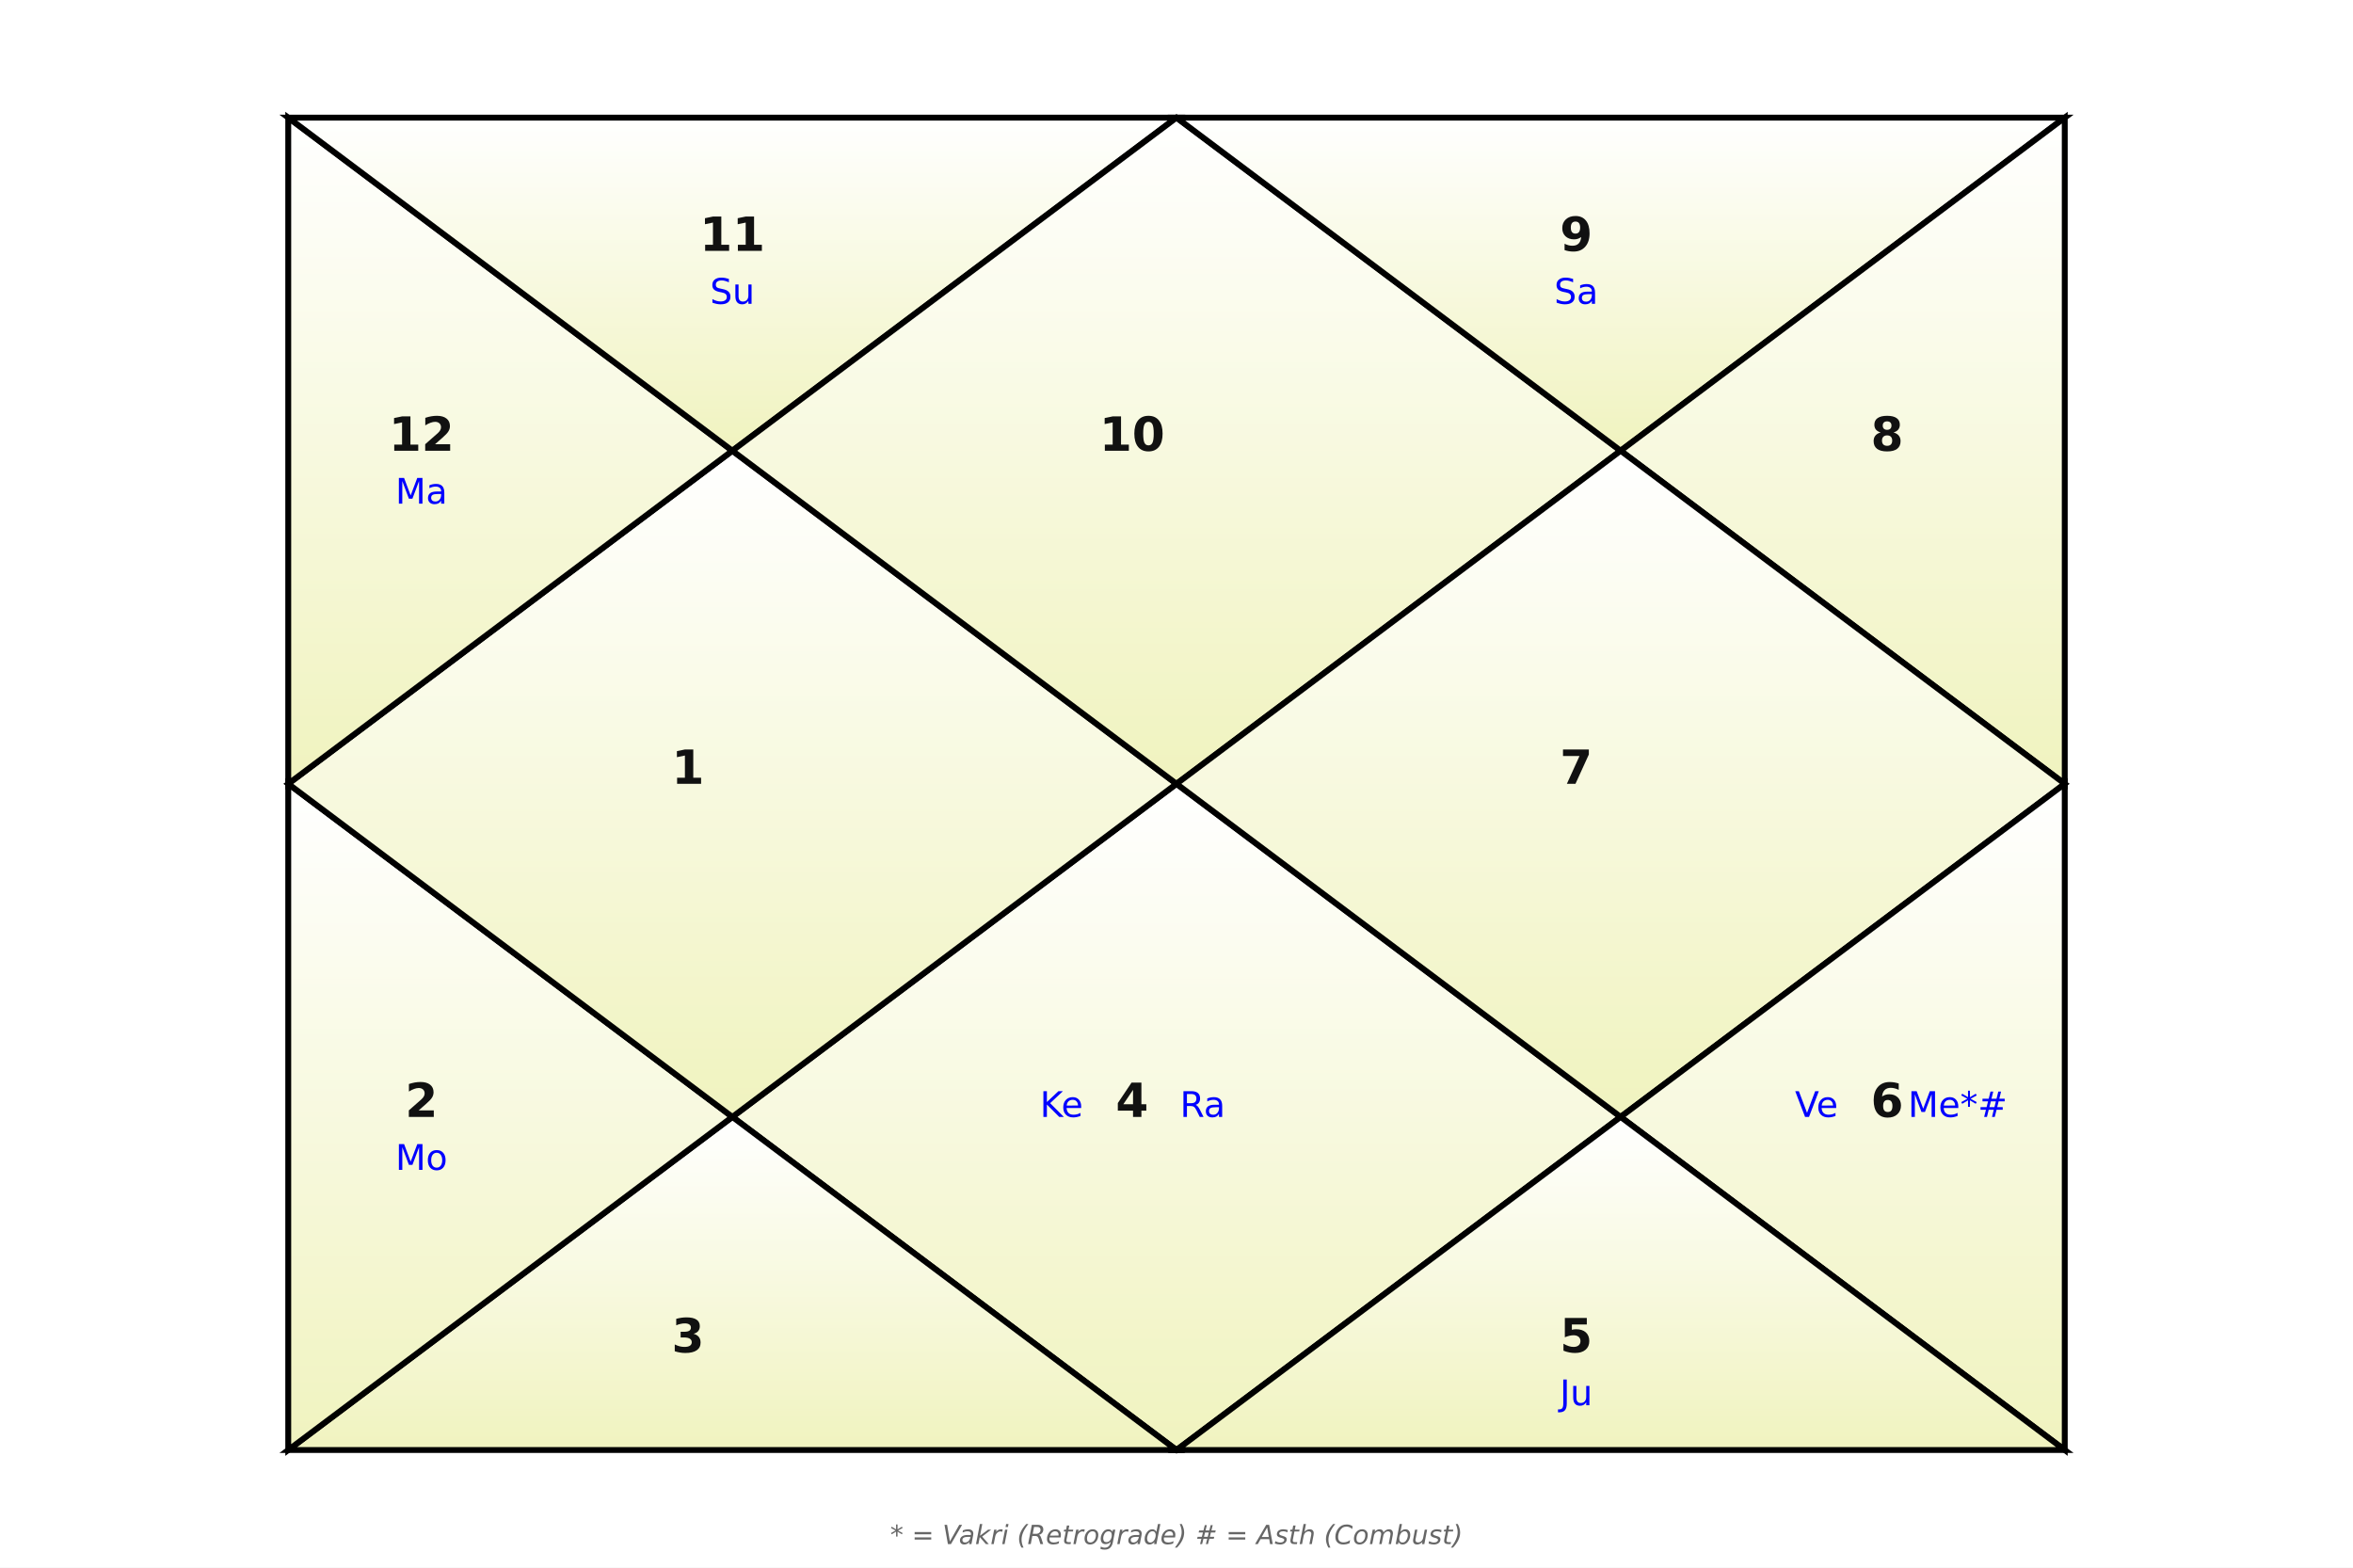
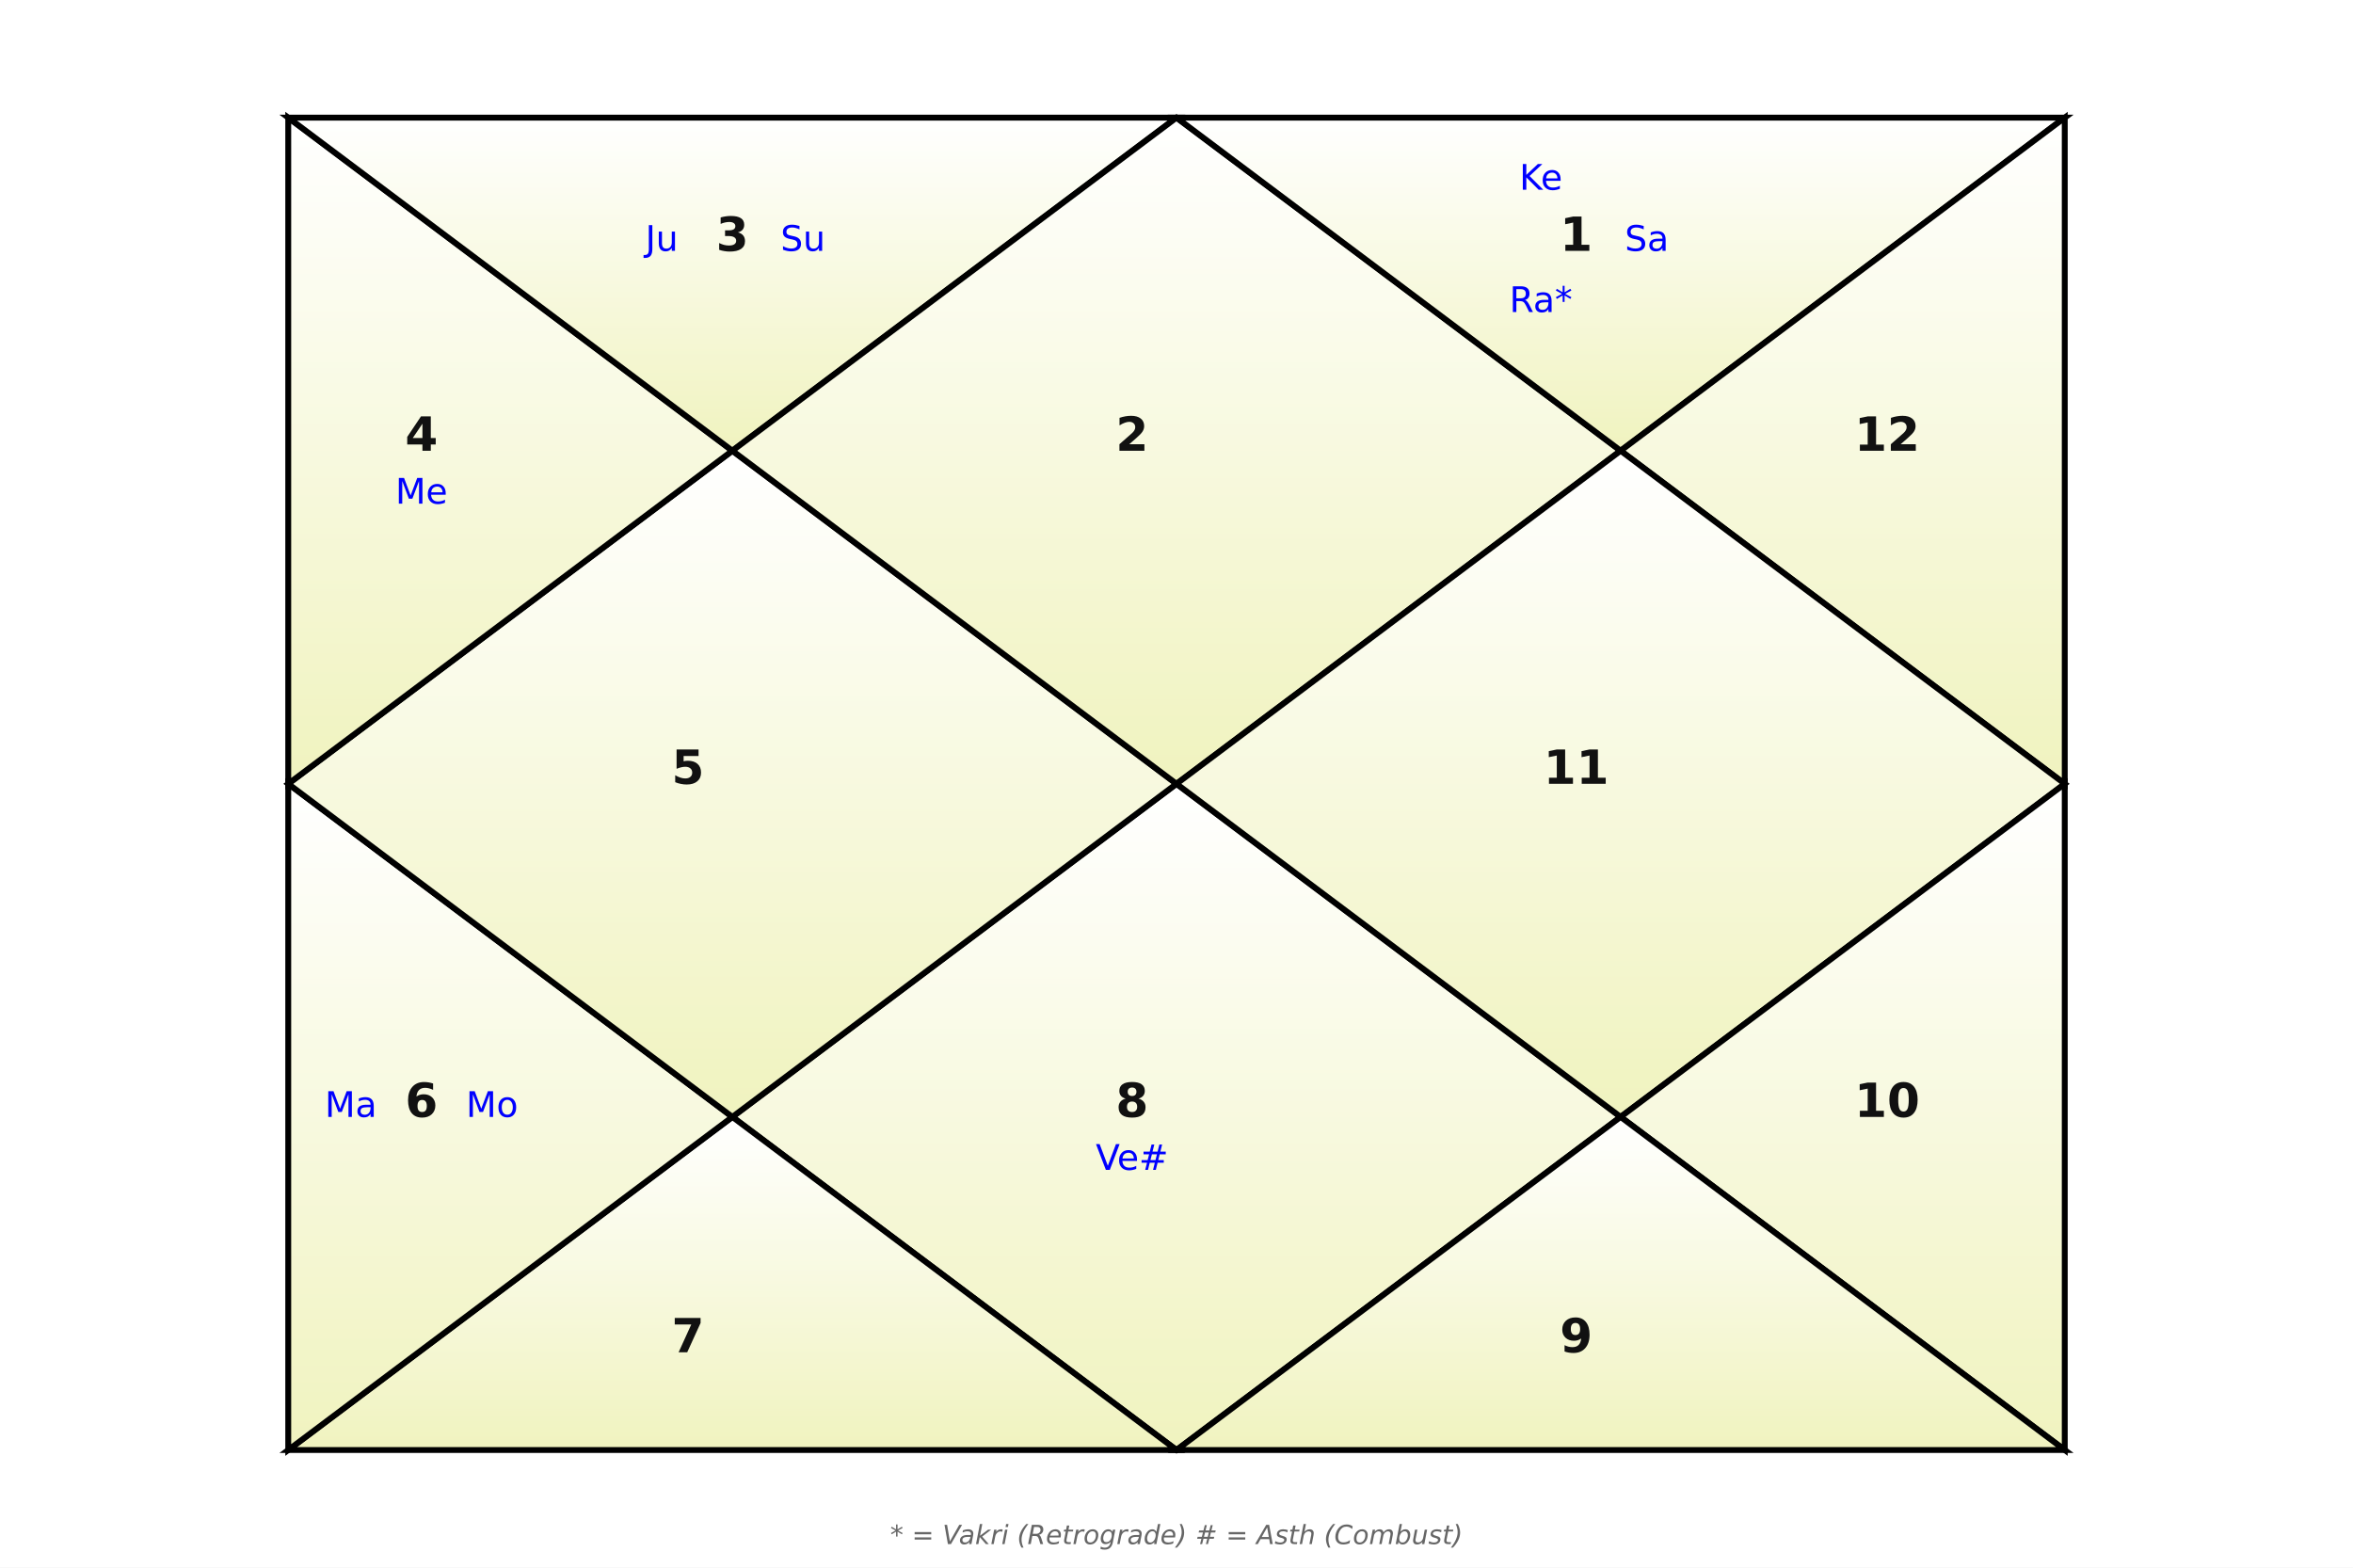
<svg xmlns="http://www.w3.org/2000/svg" baseProfile="full" height="100%" version="1.1" viewBox="0 0 800 533" width="100%">
  <defs>
    <linearGradient id="houseGrad" x1="0" x2="0" y1="0" y2="1">
      <stop offset="0" stop-color="white" />
      <stop offset="1" stop-color="#f0f3bf" />
    </linearGradient>
  </defs>
  <rect fill="white" height="533" width="800" x="0" y="0" />
  <polygon fill="url(#houseGrad)" points="249.0,379.75 400.0,493.0 551.0,379.75 400.0,266.5" stroke="#000" stroke-width="2" />
  <polygon fill="url(#houseGrad)" points="249.0,379.75 98.0,493.0 400.0,493.0" stroke="#000" stroke-width="2" />
  <polygon fill="url(#houseGrad)" points="98.0,266.5 98.0,493.0 249.0,379.75" stroke="#000" stroke-width="2" />
  <polygon fill="url(#houseGrad)" points="98.0,266.5 249.0,379.75 400.0,266.5 249.0,153.25" stroke="#000" stroke-width="2" />
  <polygon fill="url(#houseGrad)" points="98.0,40.0 98.0,266.5 249.0,153.25" stroke="#000" stroke-width="2" />
  <polygon fill="url(#houseGrad)" points="98.0,40.0 249.0,153.25 400.0,40.0" stroke="#000" stroke-width="2" />
  <polygon fill="url(#houseGrad)" points="249.0,153.25 400.0,266.5 551.0,153.25 400.0,40.0" stroke="#000" stroke-width="2" />
  <polygon fill="url(#houseGrad)" points="400.0,40.0 551.0,153.25 702.0,40.0" stroke="#000" stroke-width="2" />
  <polygon fill="url(#houseGrad)" points="551.0,153.25 702.0,266.5 702.0,40.0" stroke="#000" stroke-width="2" />
  <polygon fill="url(#houseGrad)" points="551.0,153.25 400.0,266.5 551.0,379.75 702.0,266.5" stroke="#000" stroke-width="2" />
  <polygon fill="url(#houseGrad)" points="551.0,379.75 702.0,493.0 702.0,266.5" stroke="#000" stroke-width="2" />
  <polygon fill="url(#houseGrad)" points="551.0,379.75 400.0,493.0 702.0,493.0" stroke="#000" stroke-width="2" />
-   <text fill="#111111" font-family="DejaVu Sans, Arial, sans-serif" font-size="16" font-weight="bold" text-anchor="middle" x="384.9" y="153.25">10</text>
-   <text fill="#111111" font-family="DejaVu Sans, Arial, sans-serif" font-size="16" font-weight="bold" text-anchor="middle" x="249.0" y="85.3">11</text>
-   <text fill="#0000ff" font-family="DejaVu Sans, Arial, sans-serif" font-size="12" text-anchor="middle" x="249.0" y="103.3">Su</text>
-   <text fill="#111111" font-family="DejaVu Sans, Arial, sans-serif" font-size="16" font-weight="bold" text-anchor="middle" x="143.3" y="153.25">12</text>
-   <text fill="#0000ff" font-family="DejaVu Sans, Arial, sans-serif" font-size="12" text-anchor="middle" x="143.3" y="171.25">Ma</text>
-   <text fill="#111111" font-family="DejaVu Sans, Arial, sans-serif" font-size="16" font-weight="bold" text-anchor="middle" x="233.9" y="266.5">1</text>
-   <text fill="#111111" font-family="DejaVu Sans, Arial, sans-serif" font-size="16" font-weight="bold" text-anchor="middle" x="143.3" y="379.75">2</text>
-   <text fill="#0000ff" font-family="DejaVu Sans, Arial, sans-serif" font-size="12" text-anchor="middle" x="143.3" y="397.75">Mo</text>
-   <text fill="#111111" font-family="DejaVu Sans, Arial, sans-serif" font-size="16" font-weight="bold" text-anchor="middle" x="233.9" y="459.78">3</text>
-   <text fill="#111111" font-family="DejaVu Sans, Arial, sans-serif" font-size="16" font-weight="bold" text-anchor="middle" x="384.9" y="379.75">4</text>
-   <text fill="#0000ff" font-family="DejaVu Sans, Arial, sans-serif" font-size="12" text-anchor="middle" x="408.9" y="379.75">Ra</text>
-   <text fill="#0000ff" font-family="DejaVu Sans, Arial, sans-serif" font-size="12" text-anchor="middle" x="360.9" y="379.75">Ke</text>
-   <text fill="#111111" font-family="DejaVu Sans, Arial, sans-serif" font-size="16" font-weight="bold" text-anchor="middle" x="535.9" y="459.78">5</text>
-   <text fill="#0000ff" font-family="DejaVu Sans, Arial, sans-serif" font-size="12" text-anchor="middle" x="535.9" y="477.78">Ju</text>
-   <text fill="#111111" font-family="DejaVu Sans, Arial, sans-serif" font-size="16" font-weight="bold" text-anchor="middle" x="641.6" y="379.75">6</text>
-   <text fill="#0000ff" font-family="DejaVu Sans, Arial, sans-serif" font-size="12" text-anchor="middle" x="665.6" y="379.75">Me*#</text>
-   <text fill="#0000ff" font-family="DejaVu Sans, Arial, sans-serif" font-size="12" text-anchor="middle" x="617.6" y="379.75">Ve</text>
-   <text fill="#111111" font-family="DejaVu Sans, Arial, sans-serif" font-size="16" font-weight="bold" text-anchor="middle" x="535.9" y="266.5">7</text>
-   <text fill="#111111" font-family="DejaVu Sans, Arial, sans-serif" font-size="16" font-weight="bold" text-anchor="middle" x="641.6" y="153.25">8</text>
-   <text fill="#111111" font-family="DejaVu Sans, Arial, sans-serif" font-size="16" font-weight="bold" text-anchor="middle" x="535.9" y="85.3">9</text>
-   <text fill="#0000ff" font-family="DejaVu Sans, Arial, sans-serif" font-size="12" text-anchor="middle" x="535.9" y="103.3">Sa</text>
+   <text fill="#111111" font-family="DejaVu Sans, Arial, sans-serif" font-size="16" font-weight="bold" text-anchor="middle" x="384.9" y="153.25">2</text>
+   <text fill="#111111" font-family="DejaVu Sans, Arial, sans-serif" font-size="16" font-weight="bold" text-anchor="middle" x="249.0" y="85.3">3</text>
+   <text fill="#0000ff" font-family="DejaVu Sans, Arial, sans-serif" font-size="12" text-anchor="middle" x="273.0" y="85.3">Su</text>
+   <text fill="#0000ff" font-family="DejaVu Sans, Arial, sans-serif" font-size="12" text-anchor="middle" x="225.0" y="85.3">Ju</text>
+   <text fill="#111111" font-family="DejaVu Sans, Arial, sans-serif" font-size="16" font-weight="bold" text-anchor="middle" x="143.3" y="153.25">4</text>
+   <text fill="#0000ff" font-family="DejaVu Sans, Arial, sans-serif" font-size="12" text-anchor="middle" x="143.3" y="171.25">Me</text>
+   <text fill="#111111" font-family="DejaVu Sans, Arial, sans-serif" font-size="16" font-weight="bold" text-anchor="middle" x="233.9" y="266.5">5</text>
+   <text fill="#111111" font-family="DejaVu Sans, Arial, sans-serif" font-size="16" font-weight="bold" text-anchor="middle" x="143.3" y="379.75">6</text>
+   <text fill="#0000ff" font-family="DejaVu Sans, Arial, sans-serif" font-size="12" text-anchor="middle" x="167.3" y="379.75">Mo</text>
+   <text fill="#0000ff" font-family="DejaVu Sans, Arial, sans-serif" font-size="12" text-anchor="middle" x="119.3" y="379.75">Ma</text>
+   <text fill="#111111" font-family="DejaVu Sans, Arial, sans-serif" font-size="16" font-weight="bold" text-anchor="middle" x="233.9" y="459.78">7</text>
+   <text fill="#111111" font-family="DejaVu Sans, Arial, sans-serif" font-size="16" font-weight="bold" text-anchor="middle" x="384.9" y="379.75">8</text>
+   <text fill="#0000ff" font-family="DejaVu Sans, Arial, sans-serif" font-size="12" text-anchor="middle" x="384.9" y="397.75">Ve#</text>
+   <text fill="#111111" font-family="DejaVu Sans, Arial, sans-serif" font-size="16" font-weight="bold" text-anchor="middle" x="535.9" y="459.78">9</text>
+   <text fill="#111111" font-family="DejaVu Sans, Arial, sans-serif" font-size="16" font-weight="bold" text-anchor="middle" x="641.6" y="379.75">10</text>
+   <text fill="#111111" font-family="DejaVu Sans, Arial, sans-serif" font-size="16" font-weight="bold" text-anchor="middle" x="535.9" y="266.5">11</text>
+   <text fill="#111111" font-family="DejaVu Sans, Arial, sans-serif" font-size="16" font-weight="bold" text-anchor="middle" x="641.6" y="153.25">12</text>
+   <text fill="#111111" font-family="DejaVu Sans, Arial, sans-serif" font-size="16" font-weight="bold" text-anchor="middle" x="535.9" y="85.3">1</text>
+   <text fill="#0000ff" font-family="DejaVu Sans, Arial, sans-serif" font-size="12" text-anchor="middle" x="559.9" y="85.3">Sa</text>
+   <text fill="#0000ff" font-family="DejaVu Sans, Arial, sans-serif" font-size="12" text-anchor="middle" x="523.9" y="106.085">Ra*</text>
+   <text fill="#0000ff" font-family="DejaVu Sans, Arial, sans-serif" font-size="12" text-anchor="middle" x="523.9" y="64.515">Ke</text>
  <text fill="#666" font-family="DejaVu Sans" font-size="9" font-style="italic" text-anchor="middle" x="400.0" y="525">* = Vakri (Retrograde)  # = Asth (Combust)</text>
</svg>
